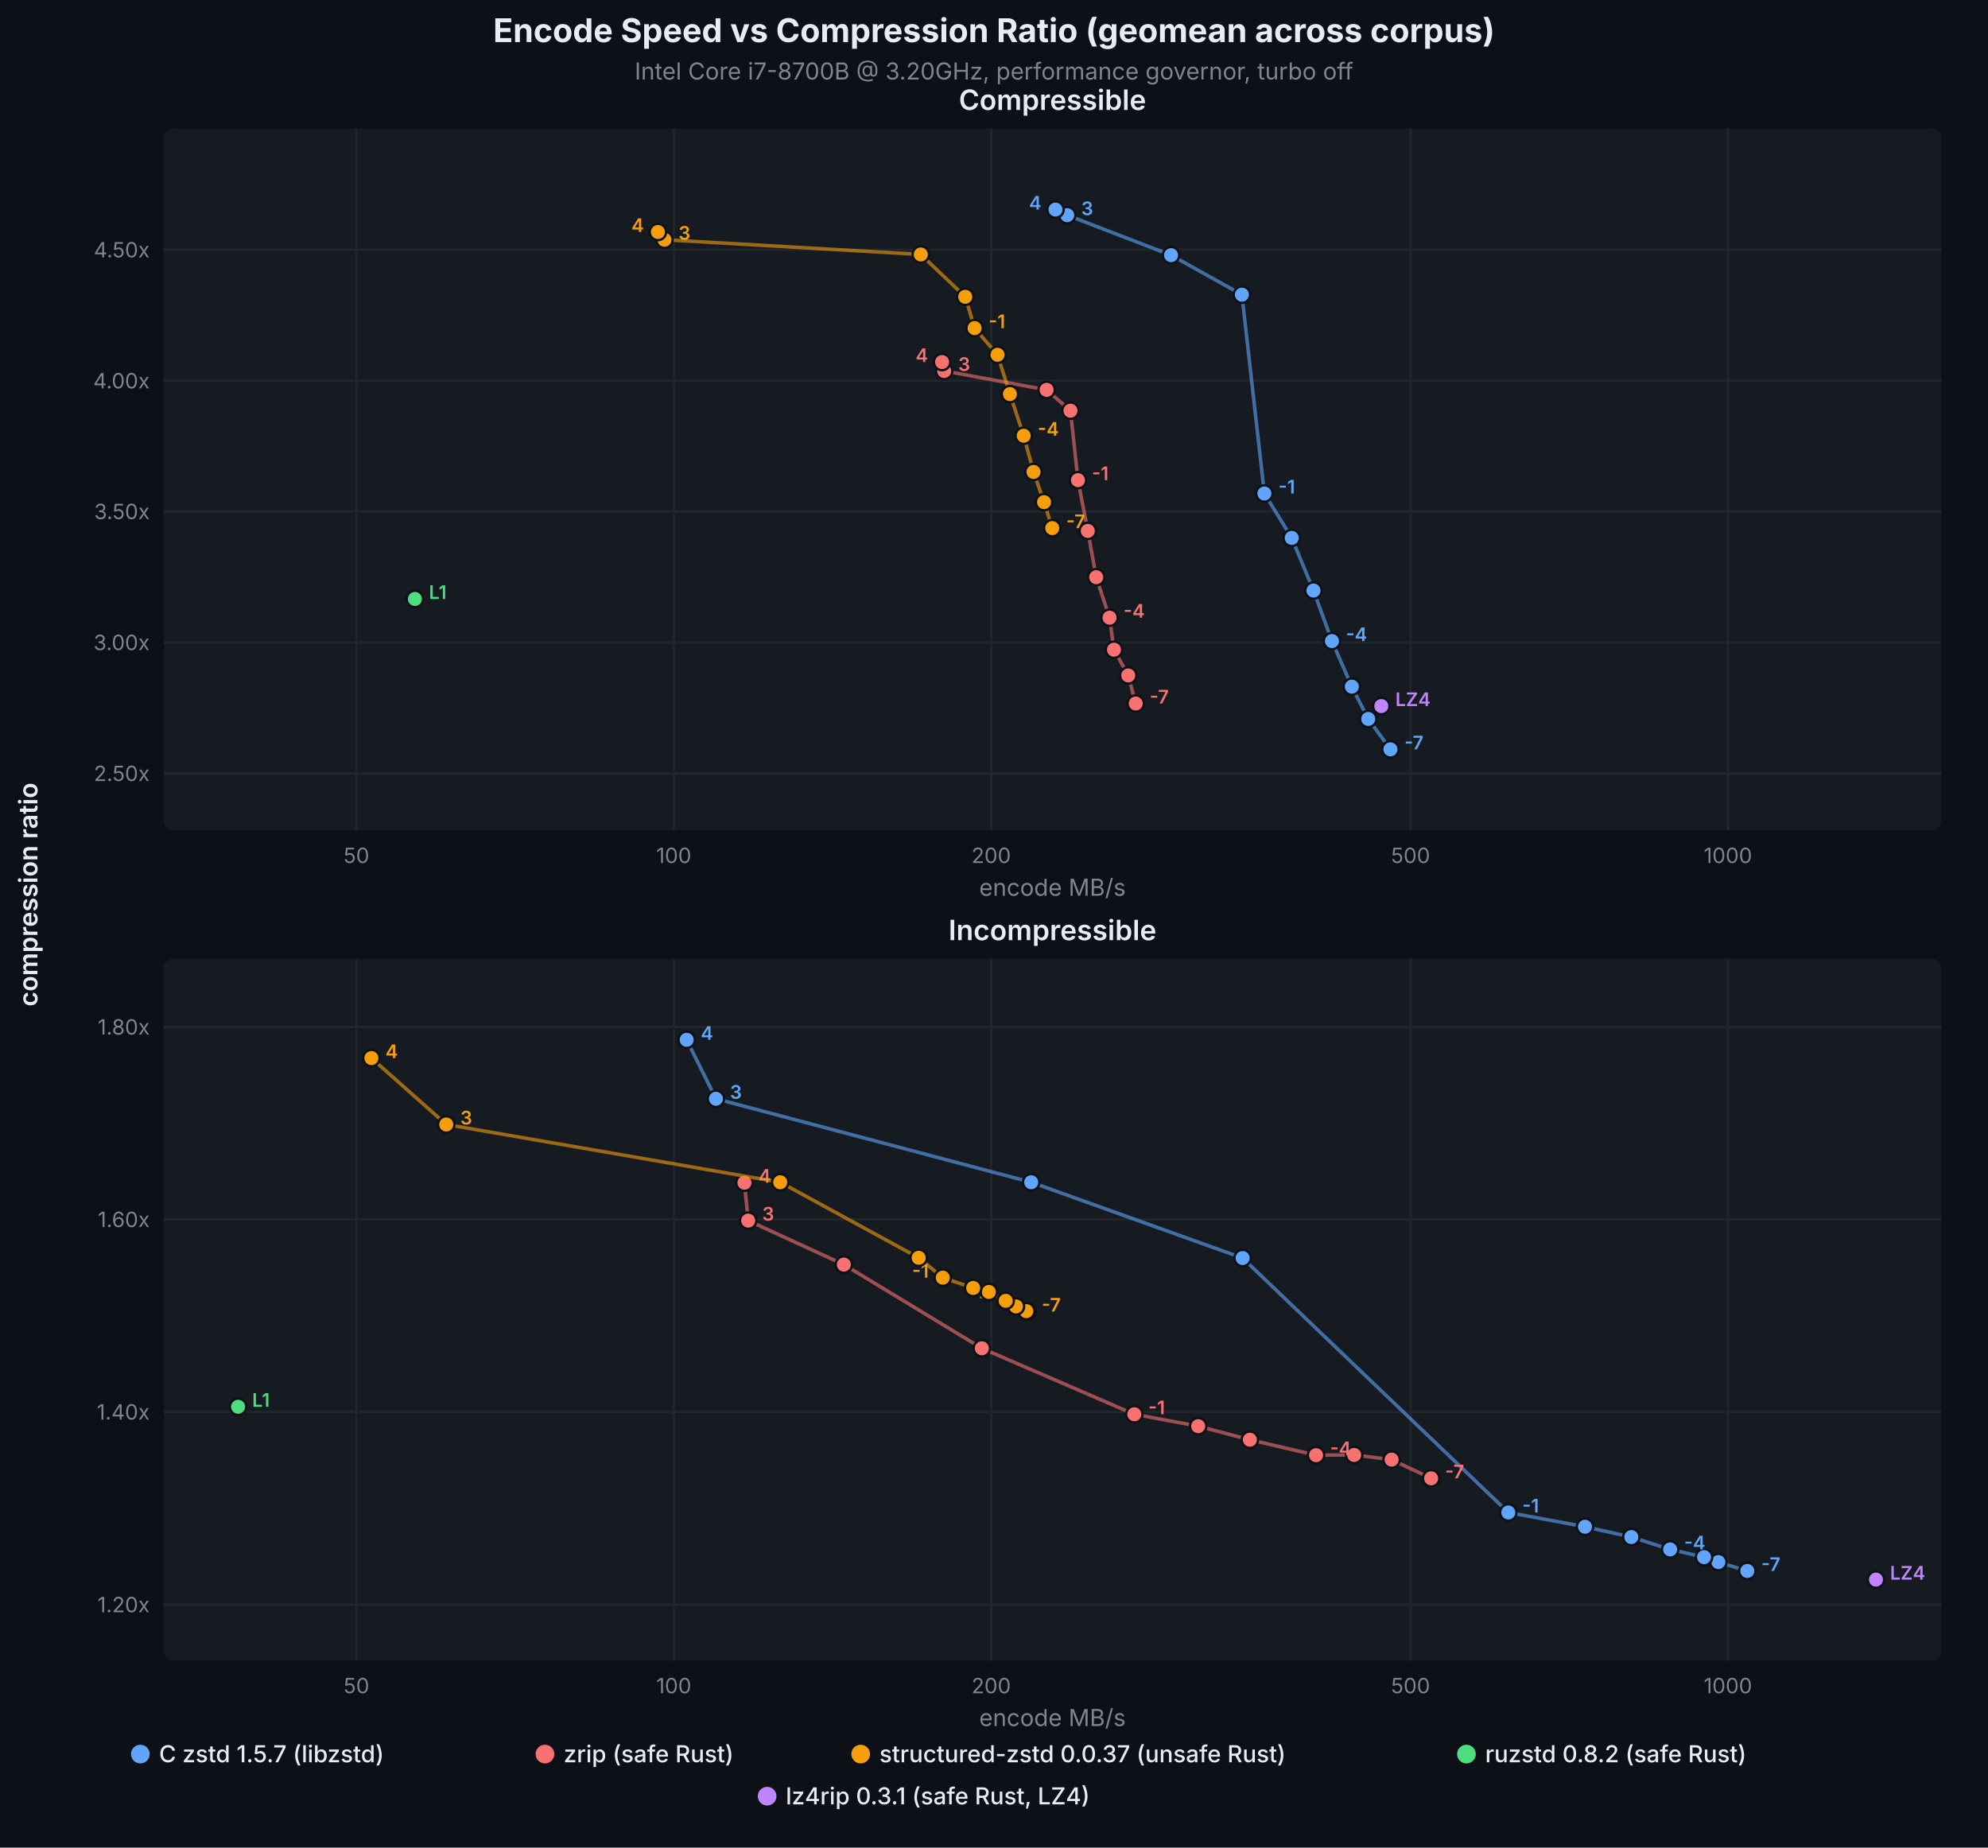
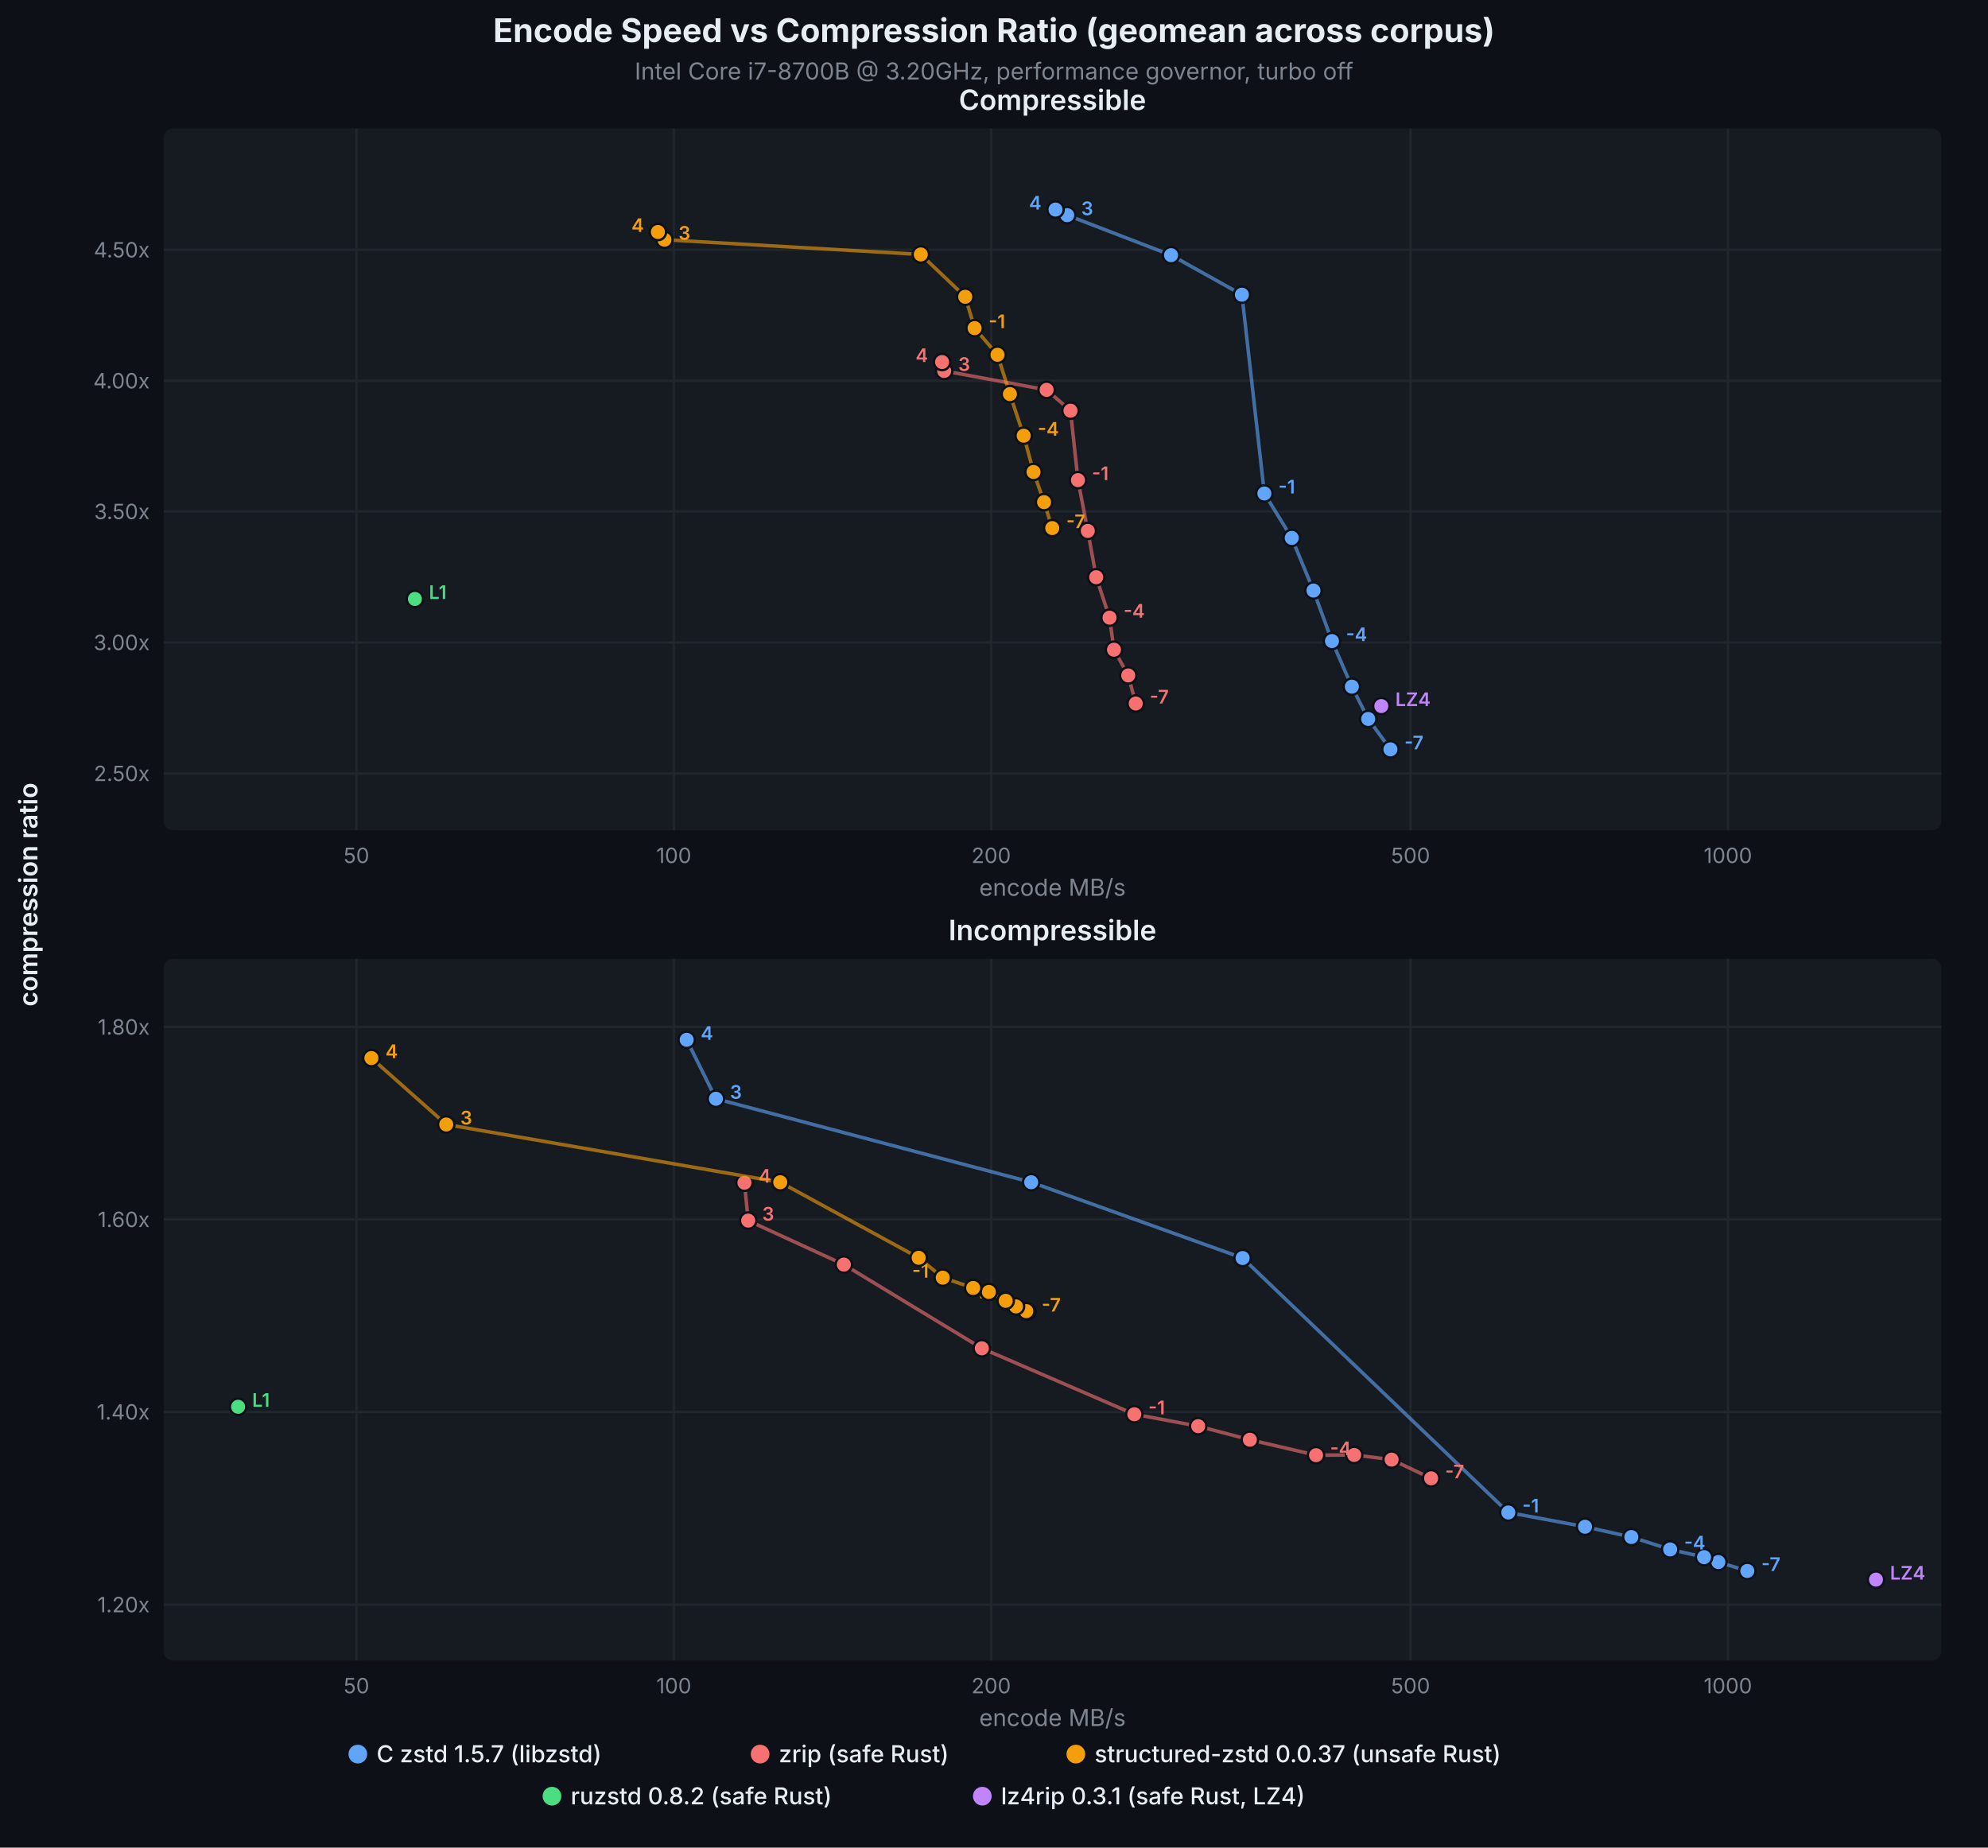
<svg xmlns="http://www.w3.org/2000/svg" viewBox="0 0 850 790" font-family="system-ui, -apple-system, sans-serif">
  <rect width="850" height="790" fill="#0d1117" />
  <text x="425.0" y="18" text-anchor="middle" fill="#e6edf3" font-size="14" font-weight="700">Encode Speed vs Compression Ratio (geomean across corpus)</text>
  <text x="425.0" y="34" text-anchor="middle" fill="#7d8590" font-size="10">Intel Core i7-8700B @ 3.20GHz, performance governor, turbo off</text>
  <rect x="70" y="55" width="760" height="300" fill="#161b22" rx="4" />
  <text x="450.0" y="47" text-anchor="middle" fill="#e6edf3" font-size="12" font-weight="600">Compressible</text>
  <line x1="70" y1="330.7" x2="830" y2="330.7" stroke="#21262d" stroke-width="1" />
  <text x="64" y="330.7" text-anchor="end" dominant-baseline="middle" fill="#7d8590" font-size="9">2.50x</text>
  <line x1="70" y1="274.7" x2="830" y2="274.7" stroke="#21262d" stroke-width="1" />
  <text x="64" y="274.7" text-anchor="end" dominant-baseline="middle" fill="#7d8590" font-size="9">3.00x</text>
  <line x1="70" y1="218.7" x2="830" y2="218.7" stroke="#21262d" stroke-width="1" />
  <text x="64" y="218.7" text-anchor="end" dominant-baseline="middle" fill="#7d8590" font-size="9">3.50x</text>
  <line x1="70" y1="162.8" x2="830" y2="162.8" stroke="#21262d" stroke-width="1" />
  <text x="64" y="162.8" text-anchor="end" dominant-baseline="middle" fill="#7d8590" font-size="9">4.00x</text>
  <line x1="70" y1="106.8" x2="830" y2="106.8" stroke="#21262d" stroke-width="1" />
  <text x="64" y="106.8" text-anchor="end" dominant-baseline="middle" fill="#7d8590" font-size="9">4.50x</text>
  <line x1="152.4" y1="55" x2="152.4" y2="355" stroke="#21262d" stroke-width="1" />
  <text x="152.4" y="369" text-anchor="middle" fill="#7d8590" font-size="9">50</text>
  <line x1="288.1" y1="55" x2="288.1" y2="355" stroke="#21262d" stroke-width="1" />
  <text x="288.1" y="369" text-anchor="middle" fill="#7d8590" font-size="9">100</text>
  <line x1="423.8" y1="55" x2="423.8" y2="355" stroke="#21262d" stroke-width="1" />
  <text x="423.8" y="369" text-anchor="middle" fill="#7d8590" font-size="9">200</text>
  <line x1="603.1" y1="55" x2="603.1" y2="355" stroke="#21262d" stroke-width="1" />
  <text x="603.1" y="369" text-anchor="middle" fill="#7d8590" font-size="9">500</text>
  <line x1="738.8" y1="55" x2="738.8" y2="355" stroke="#21262d" stroke-width="1" />
  <text x="738.8" y="369" text-anchor="middle" fill="#7d8590" font-size="9">1000</text>
  <text x="450.0" y="383" text-anchor="middle" fill="#7d8590" font-size="10">encode MB/s</text>
  <path d="M594.5,320.4L585.0,307.4L578.0,293.6L569.5,274.1L561.6,252.5L552.3,230.0L540.6,211.0L531.0,126.0L500.7,109.1L456.3,92.0L451.3,89.6" fill="none" stroke="#60a5fa" stroke-width="1.5" stroke-opacity="0.6" />
  <circle cx="594.5" cy="320.4" r="3.5" fill="#60a5fa" stroke="#0d1117" stroke-width="1" />
  <text x="600.5" y="320.4" text-anchor="start" fill="#60a5fa" font-size="8" font-weight="600">-7</text>
  <circle cx="585.0" cy="307.4" r="3.5" fill="#60a5fa" stroke="#0d1117" stroke-width="1" />
  <circle cx="578.0" cy="293.6" r="3.5" fill="#60a5fa" stroke="#0d1117" stroke-width="1" />
  <circle cx="569.5" cy="274.1" r="3.5" fill="#60a5fa" stroke="#0d1117" stroke-width="1" />
  <text x="575.5" y="274.1" text-anchor="start" fill="#60a5fa" font-size="8" font-weight="600">-4</text>
  <circle cx="561.6" cy="252.5" r="3.5" fill="#60a5fa" stroke="#0d1117" stroke-width="1" />
  <circle cx="552.3" cy="230.0" r="3.5" fill="#60a5fa" stroke="#0d1117" stroke-width="1" />
  <circle cx="540.6" cy="211.0" r="3.5" fill="#60a5fa" stroke="#0d1117" stroke-width="1" />
  <text x="546.6" y="211.0" text-anchor="start" fill="#60a5fa" font-size="8" font-weight="600">-1</text>
  <circle cx="531.0" cy="126.0" r="3.5" fill="#60a5fa" stroke="#0d1117" stroke-width="1" />
  <circle cx="500.7" cy="109.1" r="3.5" fill="#60a5fa" stroke="#0d1117" stroke-width="1" />
  <circle cx="456.3" cy="92.0" r="3.5" fill="#60a5fa" stroke="#0d1117" stroke-width="1" />
  <text x="462.3" y="92.0" text-anchor="start" fill="#60a5fa" font-size="8" font-weight="600">3</text>
  <circle cx="451.3" cy="89.6" r="3.5" fill="#60a5fa" stroke="#0d1117" stroke-width="1" />
  <text x="445.3" y="89.6" text-anchor="end" fill="#60a5fa" font-size="8" font-weight="600">4</text>
  <path d="M485.6,300.8L482.4,288.8L476.3,277.8L474.4,264.1L468.7,246.8L465.1,227.0L460.9,205.3L457.7,175.6L447.5,166.7L403.7,158.6L402.8,154.8" fill="none" stroke="#f87171" stroke-width="1.5" stroke-opacity="0.6" />
  <circle cx="485.6" cy="300.8" r="3.5" fill="#f87171" stroke="#0d1117" stroke-width="1" />
  <text x="491.6" y="300.8" text-anchor="start" fill="#f87171" font-size="8" font-weight="600">-7</text>
  <circle cx="482.4" cy="288.8" r="3.5" fill="#f87171" stroke="#0d1117" stroke-width="1" />
  <circle cx="476.3" cy="277.8" r="3.5" fill="#f87171" stroke="#0d1117" stroke-width="1" />
  <circle cx="474.4" cy="264.1" r="3.5" fill="#f87171" stroke="#0d1117" stroke-width="1" />
  <text x="480.4" y="264.1" text-anchor="start" fill="#f87171" font-size="8" font-weight="600">-4</text>
  <circle cx="468.7" cy="246.8" r="3.5" fill="#f87171" stroke="#0d1117" stroke-width="1" />
  <circle cx="465.1" cy="227.0" r="3.5" fill="#f87171" stroke="#0d1117" stroke-width="1" />
  <circle cx="460.9" cy="205.3" r="3.5" fill="#f87171" stroke="#0d1117" stroke-width="1" />
  <text x="466.9" y="205.3" text-anchor="start" fill="#f87171" font-size="8" font-weight="600">-1</text>
  <circle cx="457.7" cy="175.6" r="3.5" fill="#f87171" stroke="#0d1117" stroke-width="1" />
  <circle cx="447.5" cy="166.7" r="3.5" fill="#f87171" stroke="#0d1117" stroke-width="1" />
  <circle cx="403.7" cy="158.6" r="3.5" fill="#f87171" stroke="#0d1117" stroke-width="1" />
  <text x="409.7" y="158.6" text-anchor="start" fill="#f87171" font-size="8" font-weight="600">3</text>
  <circle cx="402.8" cy="154.8" r="3.5" fill="#f87171" stroke="#0d1117" stroke-width="1" />
  <text x="396.8" y="154.8" text-anchor="end" fill="#f87171" font-size="8" font-weight="600">4</text>
  <path d="M449.9,225.8L446.4,214.7L441.9,201.8L437.7,186.3L431.8,168.5L426.5,151.7L416.7,140.3L412.7,126.9L393.7,108.8L284.1,102.5L281.3,99.2" fill="none" stroke="#f59e0b" stroke-width="1.5" stroke-opacity="0.6" />
  <circle cx="449.9" cy="225.8" r="3.5" fill="#f59e0b" stroke="#0d1117" stroke-width="1" />
  <text x="455.9" y="225.8" text-anchor="start" fill="#f59e0b" font-size="8" font-weight="600">-7</text>
  <circle cx="446.4" cy="214.7" r="3.5" fill="#f59e0b" stroke="#0d1117" stroke-width="1" />
  <circle cx="441.9" cy="201.8" r="3.5" fill="#f59e0b" stroke="#0d1117" stroke-width="1" />
  <circle cx="437.7" cy="186.3" r="3.5" fill="#f59e0b" stroke="#0d1117" stroke-width="1" />
  <text x="443.7" y="186.3" text-anchor="start" fill="#f59e0b" font-size="8" font-weight="600">-4</text>
  <circle cx="431.8" cy="168.5" r="3.5" fill="#f59e0b" stroke="#0d1117" stroke-width="1" />
  <circle cx="426.5" cy="151.7" r="3.5" fill="#f59e0b" stroke="#0d1117" stroke-width="1" />
  <circle cx="416.7" cy="140.3" r="3.5" fill="#f59e0b" stroke="#0d1117" stroke-width="1" />
  <text x="422.7" y="140.3" text-anchor="start" fill="#f59e0b" font-size="8" font-weight="600">-1</text>
  <circle cx="412.7" cy="126.9" r="3.5" fill="#f59e0b" stroke="#0d1117" stroke-width="1" />
  <circle cx="393.7" cy="108.8" r="3.5" fill="#f59e0b" stroke="#0d1117" stroke-width="1" />
  <circle cx="284.1" cy="102.5" r="3.5" fill="#f59e0b" stroke="#0d1117" stroke-width="1" />
  <text x="290.1" y="102.5" text-anchor="start" fill="#f59e0b" font-size="8" font-weight="600">3</text>
  <circle cx="281.3" cy="99.2" r="3.5" fill="#f59e0b" stroke="#0d1117" stroke-width="1" />
  <text x="275.3" y="99.2" text-anchor="end" fill="#f59e0b" font-size="8" font-weight="600">4</text>
  <circle cx="177.4" cy="256.1" r="3.5" fill="#4ade80" stroke="#0d1117" stroke-width="1" />
  <text x="183.4" y="256.1" text-anchor="start" fill="#4ade80" font-size="8" font-weight="600">L1</text>
  <circle cx="590.6" cy="301.9" r="3.5" fill="#c084fc" stroke="#0d1117" stroke-width="1" />
  <text x="596.6" y="301.9" text-anchor="start" fill="#c084fc" font-size="8" font-weight="600">LZ4</text>
  <rect x="70" y="410" width="760" height="300" fill="#161b22" rx="4" />
  <text x="450.0" y="402" text-anchor="middle" fill="#e6edf3" font-size="12" font-weight="600">Incompressible</text>
  <line x1="70" y1="686.1" x2="830" y2="686.1" stroke="#21262d" stroke-width="1" />
  <text x="64" y="686.1" text-anchor="end" dominant-baseline="middle" fill="#7d8590" font-size="9">1.20x</text>
  <line x1="70" y1="603.7" x2="830" y2="603.7" stroke="#21262d" stroke-width="1" />
  <text x="64" y="603.7" text-anchor="end" dominant-baseline="middle" fill="#7d8590" font-size="9">1.40x</text>
  <line x1="70" y1="521.4" x2="830" y2="521.4" stroke="#21262d" stroke-width="1" />
  <text x="64" y="521.4" text-anchor="end" dominant-baseline="middle" fill="#7d8590" font-size="9">1.60x</text>
  <line x1="70" y1="439.1" x2="830" y2="439.1" stroke="#21262d" stroke-width="1" />
  <text x="64" y="439.1" text-anchor="end" dominant-baseline="middle" fill="#7d8590" font-size="9">1.80x</text>
  <line x1="152.4" y1="410" x2="152.4" y2="710" stroke="#21262d" stroke-width="1" />
  <text x="152.4" y="724" text-anchor="middle" fill="#7d8590" font-size="9">50</text>
  <line x1="288.1" y1="410" x2="288.1" y2="710" stroke="#21262d" stroke-width="1" />
  <text x="288.1" y="724" text-anchor="middle" fill="#7d8590" font-size="9">100</text>
  <line x1="423.8" y1="410" x2="423.8" y2="710" stroke="#21262d" stroke-width="1" />
  <text x="423.8" y="724" text-anchor="middle" fill="#7d8590" font-size="9">200</text>
  <line x1="603.1" y1="410" x2="603.1" y2="710" stroke="#21262d" stroke-width="1" />
  <text x="603.1" y="724" text-anchor="middle" fill="#7d8590" font-size="9">500</text>
  <line x1="738.8" y1="410" x2="738.8" y2="710" stroke="#21262d" stroke-width="1" />
  <text x="738.8" y="724" text-anchor="middle" fill="#7d8590" font-size="9">1000</text>
  <text x="450.0" y="738" text-anchor="middle" fill="#7d8590" font-size="10">encode MB/s</text>
  <path d="M747.1,671.7L734.7,667.9L728.6,665.8L714.1,662.5L697.5,657.2L677.7,652.8L644.9,646.7L531.3,537.9L440.9,505.5L306.1,469.8L293.6,444.6" fill="none" stroke="#60a5fa" stroke-width="1.5" stroke-opacity="0.6" />
  <circle cx="747.1" cy="671.7" r="3.5" fill="#60a5fa" stroke="#0d1117" stroke-width="1" />
  <text x="753.1" y="671.7" text-anchor="start" fill="#60a5fa" font-size="8" font-weight="600">-7</text>
  <circle cx="734.7" cy="667.9" r="3.5" fill="#60a5fa" stroke="#0d1117" stroke-width="1" />
  <circle cx="728.6" cy="665.8" r="3.5" fill="#60a5fa" stroke="#0d1117" stroke-width="1" />
  <circle cx="714.1" cy="662.5" r="3.5" fill="#60a5fa" stroke="#0d1117" stroke-width="1" />
  <text x="720.1" y="662.5" text-anchor="start" fill="#60a5fa" font-size="8" font-weight="600">-4</text>
  <circle cx="697.5" cy="657.2" r="3.5" fill="#60a5fa" stroke="#0d1117" stroke-width="1" />
  <circle cx="677.7" cy="652.8" r="3.5" fill="#60a5fa" stroke="#0d1117" stroke-width="1" />
  <circle cx="644.9" cy="646.7" r="3.5" fill="#60a5fa" stroke="#0d1117" stroke-width="1" />
  <text x="650.9" y="646.7" text-anchor="start" fill="#60a5fa" font-size="8" font-weight="600">-1</text>
  <circle cx="531.3" cy="537.9" r="3.5" fill="#60a5fa" stroke="#0d1117" stroke-width="1" />
  <circle cx="440.9" cy="505.5" r="3.5" fill="#60a5fa" stroke="#0d1117" stroke-width="1" />
  <circle cx="306.1" cy="469.8" r="3.5" fill="#60a5fa" stroke="#0d1117" stroke-width="1" />
  <text x="312.1" y="469.8" text-anchor="start" fill="#60a5fa" font-size="8" font-weight="600">3</text>
  <circle cx="293.6" cy="444.6" r="3.5" fill="#60a5fa" stroke="#0d1117" stroke-width="1" />
  <text x="299.6" y="444.6" text-anchor="start" fill="#60a5fa" font-size="8" font-weight="600">4</text>
  <path d="M611.9,632.1L595.0,624.1L579.0,622.1L562.7,622.2L534.4,615.6L512.3,609.8L485.0,604.7L419.8,576.5L360.8,540.7L319.9,521.9L318.3,505.7" fill="none" stroke="#f87171" stroke-width="1.5" stroke-opacity="0.6" />
  <circle cx="611.9" cy="632.1" r="3.5" fill="#f87171" stroke="#0d1117" stroke-width="1" />
  <text x="617.9" y="632.1" text-anchor="start" fill="#f87171" font-size="8" font-weight="600">-7</text>
  <circle cx="595.0" cy="624.1" r="3.5" fill="#f87171" stroke="#0d1117" stroke-width="1" />
  <circle cx="579.0" cy="622.1" r="3.5" fill="#f87171" stroke="#0d1117" stroke-width="1" />
  <circle cx="562.7" cy="622.2" r="3.5" fill="#f87171" stroke="#0d1117" stroke-width="1" />
  <text x="568.7" y="622.2" text-anchor="start" fill="#f87171" font-size="8" font-weight="600">-4</text>
  <circle cx="534.4" cy="615.6" r="3.5" fill="#f87171" stroke="#0d1117" stroke-width="1" />
  <circle cx="512.3" cy="609.8" r="3.5" fill="#f87171" stroke="#0d1117" stroke-width="1" />
  <circle cx="485.0" cy="604.7" r="3.5" fill="#f87171" stroke="#0d1117" stroke-width="1" />
  <text x="491.0" y="604.7" text-anchor="start" fill="#f87171" font-size="8" font-weight="600">-1</text>
  <circle cx="419.8" cy="576.5" r="3.5" fill="#f87171" stroke="#0d1117" stroke-width="1" />
  <circle cx="360.8" cy="540.7" r="3.5" fill="#f87171" stroke="#0d1117" stroke-width="1" />
  <circle cx="319.9" cy="521.9" r="3.5" fill="#f87171" stroke="#0d1117" stroke-width="1" />
  <text x="325.9" y="521.9" text-anchor="start" fill="#f87171" font-size="8" font-weight="600">3</text>
  <circle cx="318.3" cy="505.7" r="3.5" fill="#f87171" stroke="#0d1117" stroke-width="1" />
  <text x="324.3" y="505.7" text-anchor="start" fill="#f87171" font-size="8" font-weight="600">4</text>
  <path d="M439.4,560.8L438.8,560.6L434.4,558.6L430.0,556.2L422.8,552.4L416.1,550.7L403.1,546.3L392.8,537.8L333.6,505.5L190.8,480.8L158.8,452.4" fill="none" stroke="#f59e0b" stroke-width="1.5" stroke-opacity="0.6" />
  <circle cx="439.4" cy="560.8" r="3.5" fill="#f59e0b" stroke="#0d1117" stroke-width="1" />
  <text x="445.4" y="560.8" text-anchor="start" fill="#f59e0b" font-size="8" font-weight="600">-7</text>
  <circle cx="438.8" cy="560.6" r="3.5" fill="#f59e0b" stroke="#0d1117" stroke-width="1" />
  <circle cx="434.4" cy="558.6" r="3.5" fill="#f59e0b" stroke="#0d1117" stroke-width="1" />
  <circle cx="430.0" cy="556.2" r="3.5" fill="#f59e0b" stroke="#0d1117" stroke-width="1" />
  <text x="424.0" y="556.2" text-anchor="end" fill="#f59e0b" font-size="8" font-weight="600">-4</text>
  <circle cx="422.8" cy="552.4" r="3.5" fill="#f59e0b" stroke="#0d1117" stroke-width="1" />
  <circle cx="416.1" cy="550.7" r="3.5" fill="#f59e0b" stroke="#0d1117" stroke-width="1" />
  <circle cx="403.1" cy="546.3" r="3.5" fill="#f59e0b" stroke="#0d1117" stroke-width="1" />
  <text x="397.1" y="546.3" text-anchor="end" fill="#f59e0b" font-size="8" font-weight="600">-1</text>
  <circle cx="392.8" cy="537.8" r="3.5" fill="#f59e0b" stroke="#0d1117" stroke-width="1" />
  <circle cx="333.6" cy="505.5" r="3.5" fill="#f59e0b" stroke="#0d1117" stroke-width="1" />
  <circle cx="190.8" cy="480.8" r="3.5" fill="#f59e0b" stroke="#0d1117" stroke-width="1" />
  <text x="196.8" y="480.8" text-anchor="start" fill="#f59e0b" font-size="8" font-weight="600">3</text>
  <circle cx="158.8" cy="452.4" r="3.5" fill="#f59e0b" stroke="#0d1117" stroke-width="1" />
  <text x="164.8" y="452.4" text-anchor="start" fill="#f59e0b" font-size="8" font-weight="600">4</text>
  <circle cx="101.8" cy="601.5" r="3.5" fill="#4ade80" stroke="#0d1117" stroke-width="1" />
  <text x="107.8" y="601.5" text-anchor="start" fill="#4ade80" font-size="8" font-weight="600">L1</text>
  <circle cx="802.1" cy="675.4" r="3.5" fill="#c084fc" stroke="#0d1117" stroke-width="1" />
  <text x="808.1" y="675.4" text-anchor="start" fill="#c084fc" font-size="8" font-weight="600">LZ4</text>
  <text x="16" y="382.5" text-anchor="middle" fill="#e6edf3" font-size="11" font-weight="600" transform="rotate(-90,16,382.5)">compression ratio</text>
-   <circle cx="60" cy="750" r="4" fill="#60a5fa" />
-   <text x="68" y="753.5" fill="#e6edf3" font-size="10" font-weight="500">C zstd 1.5.7 (libzstd)</text>
-   <circle cx="233" cy="750" r="4" fill="#f87171" />
-   <text x="241" y="753.5" fill="#e6edf3" font-size="10" font-weight="500">zrip (safe Rust)</text>
-   <circle cx="368" cy="750" r="4" fill="#f59e0b" />
-   <text x="376" y="753.5" fill="#e6edf3" font-size="10" font-weight="500">structured-zstd 0.0.37 (unsafe Rust)</text>
-   <circle cx="627" cy="750" r="4" fill="#4ade80" />
-   <text x="635" y="753.5" fill="#e6edf3" font-size="10" font-weight="500">ruzstd 0.8.2 (safe Rust)</text>
-   <circle cx="328" cy="768" r="4" fill="#c084fc" />
-   <text x="336" y="771.5" fill="#e6edf3" font-size="10" font-weight="500">lz4rip 0.3.1 (safe Rust, LZ4)</text>
+   <circle cx="153" cy="750" r="4" fill="#60a5fa" />
+   <text x="161" y="753.5" fill="#e6edf3" font-size="10" font-weight="500">C zstd 1.5.7 (libzstd)</text>
+   <circle cx="325" cy="750" r="4" fill="#f87171" />
+   <text x="333" y="753.5" fill="#e6edf3" font-size="10" font-weight="500">zrip (safe Rust)</text>
+   <circle cx="460" cy="750" r="4" fill="#f59e0b" />
+   <text x="468" y="753.5" fill="#e6edf3" font-size="10" font-weight="500">structured-zstd 0.0.37 (unsafe Rust)</text>
+   <circle cx="236" cy="768" r="4" fill="#4ade80" />
+   <text x="244" y="771.5" fill="#e6edf3" font-size="10" font-weight="500">ruzstd 0.8.2 (safe Rust)</text>
+   <circle cx="420" cy="768" r="4" fill="#c084fc" />
+   <text x="428" y="771.5" fill="#e6edf3" font-size="10" font-weight="500">lz4rip 0.3.1 (safe Rust, LZ4)</text>
</svg>
